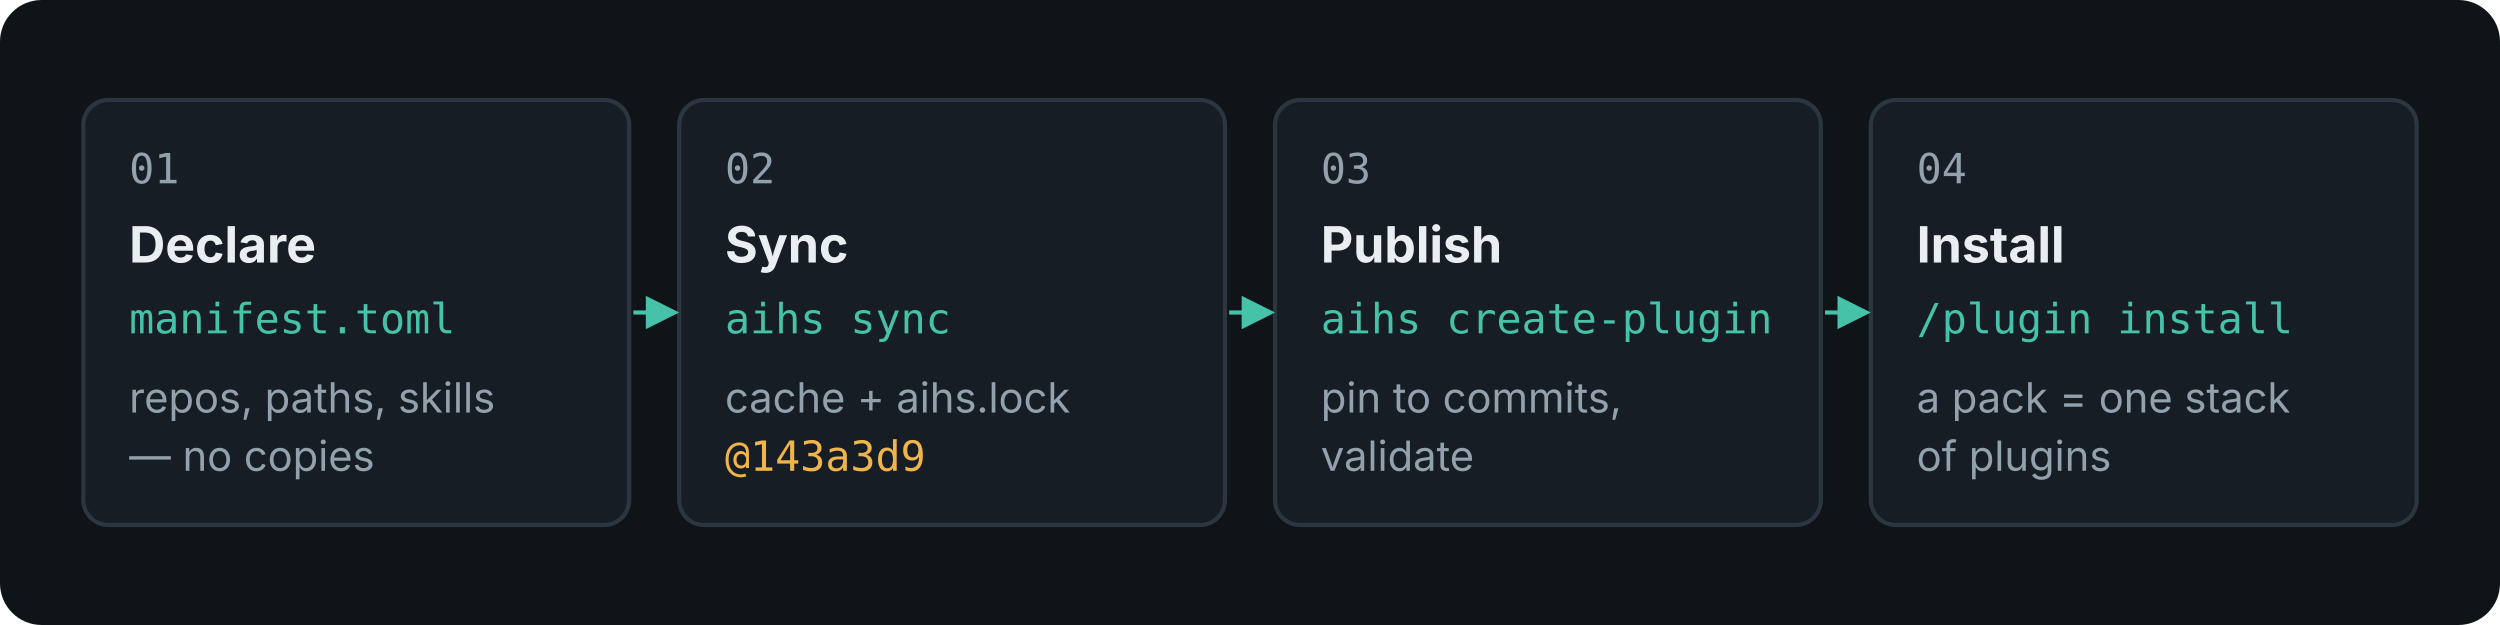
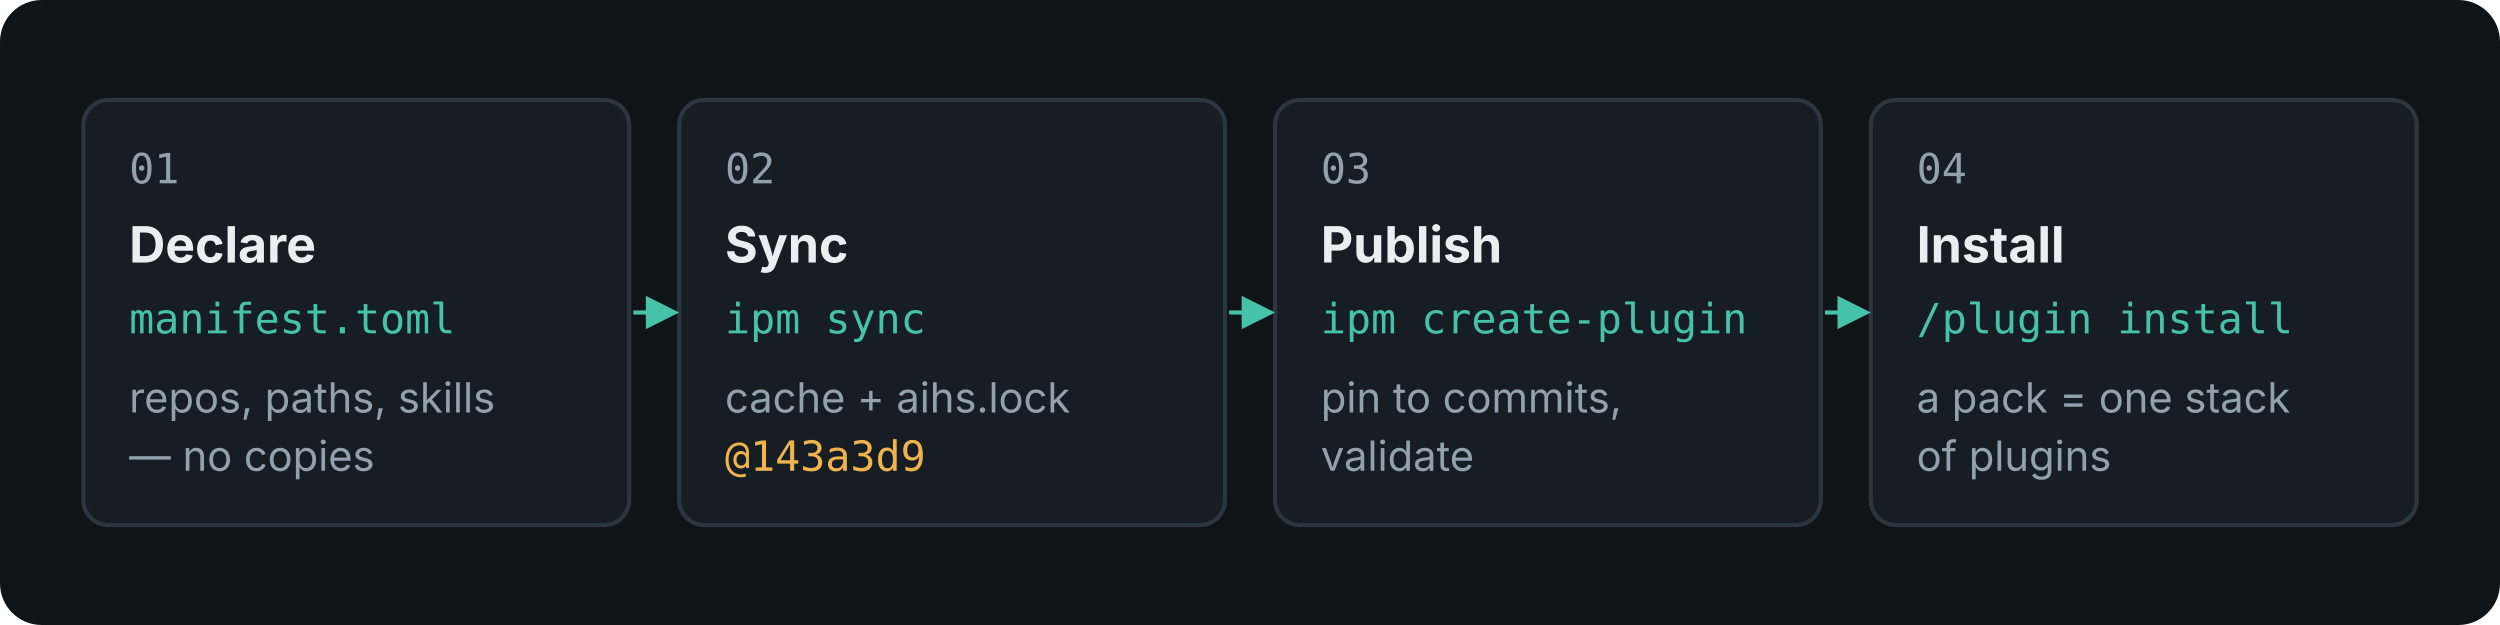
<svg xmlns="http://www.w3.org/2000/svg" width="1200" height="300" viewBox="0 0 1200 300" role="img" aria-labelledby="title desc">
  <defs>
    <marker id="arrow" viewBox="0 0 10 10" refX="5" refY="5" markerWidth="8" markerHeight="8" orient="auto">
      <path d="M0 0 L10 5 L0 10 z" fill="#46c2a8" />
    </marker>
  </defs>
  <rect width="1200" height="300" rx="20" fill="#0f1419" />
  <g font-family="-apple-system, BlinkMacSystemFont, 'Segoe UI', sans-serif">
    <g fill="#161d24" stroke="#2b3640" stroke-width="2">
      <rect x="40" y="48" width="262" height="204" rx="12" />
      <rect x="326" y="48" width="262" height="204" rx="12" />
      <rect x="612" y="48" width="262" height="204" rx="12" />
      <rect x="898" y="48" width="262" height="204" rx="12" />
    </g>
    <g font-family="ui-monospace, SFMono-Regular, Menlo, monospace" font-size="20" fill="#93a1ad">
      <text x="62" y="88">01</text>
      <text x="348" y="88">02</text>
      <text x="634" y="88">03</text>
      <text x="920" y="88">04</text>
    </g>
    <g font-size="24" font-weight="700" fill="#e9eef2">
      <text x="62" y="126">Declare</text>
      <text x="348" y="126">Sync</text>
      <text x="634" y="126">Publish</text>
      <text x="920" y="126">Install</text>
    </g>
    <g font-family="ui-monospace, SFMono-Regular, Menlo, monospace" font-size="20" fill="#46c2a8">
      <text x="62" y="160">manifest.toml</text>
-       <text x="348" y="160">aihs sync</text>
-       <text x="634" y="160">aihs create-plugin</text>
+       <text x="348" y="160">ipm sync</text>
+       <text x="634" y="160">ipm create-plugin</text>
      <text x="920" y="160">/plugin install</text>
    </g>
    <g font-size="20" fill="#93a1ad">
      <text x="62" y="198">repos, paths, skills</text>
      <text x="62" y="226">— no copies</text>
      <text x="348" y="198">cache + aihs.lock</text>
      <text x="348" y="226" font-family="ui-monospace, SFMono-Regular, Menlo, monospace" fill="#f0b44c">@143a3d9</text>
      <text x="634" y="198">pin to commits,</text>
      <text x="634" y="226">validate</text>
      <text x="920" y="198">a pack = one stack</text>
      <text x="920" y="226">of plugins</text>
    </g>
    <g stroke="#46c2a8" stroke-width="2" marker-end="url(#arrow)">
      <line x1="304" y1="150" x2="318" y2="150" />
      <line x1="590" y1="150" x2="604" y2="150" />
      <line x1="876" y1="150" x2="890" y2="150" />
    </g>
  </g>
</svg>
